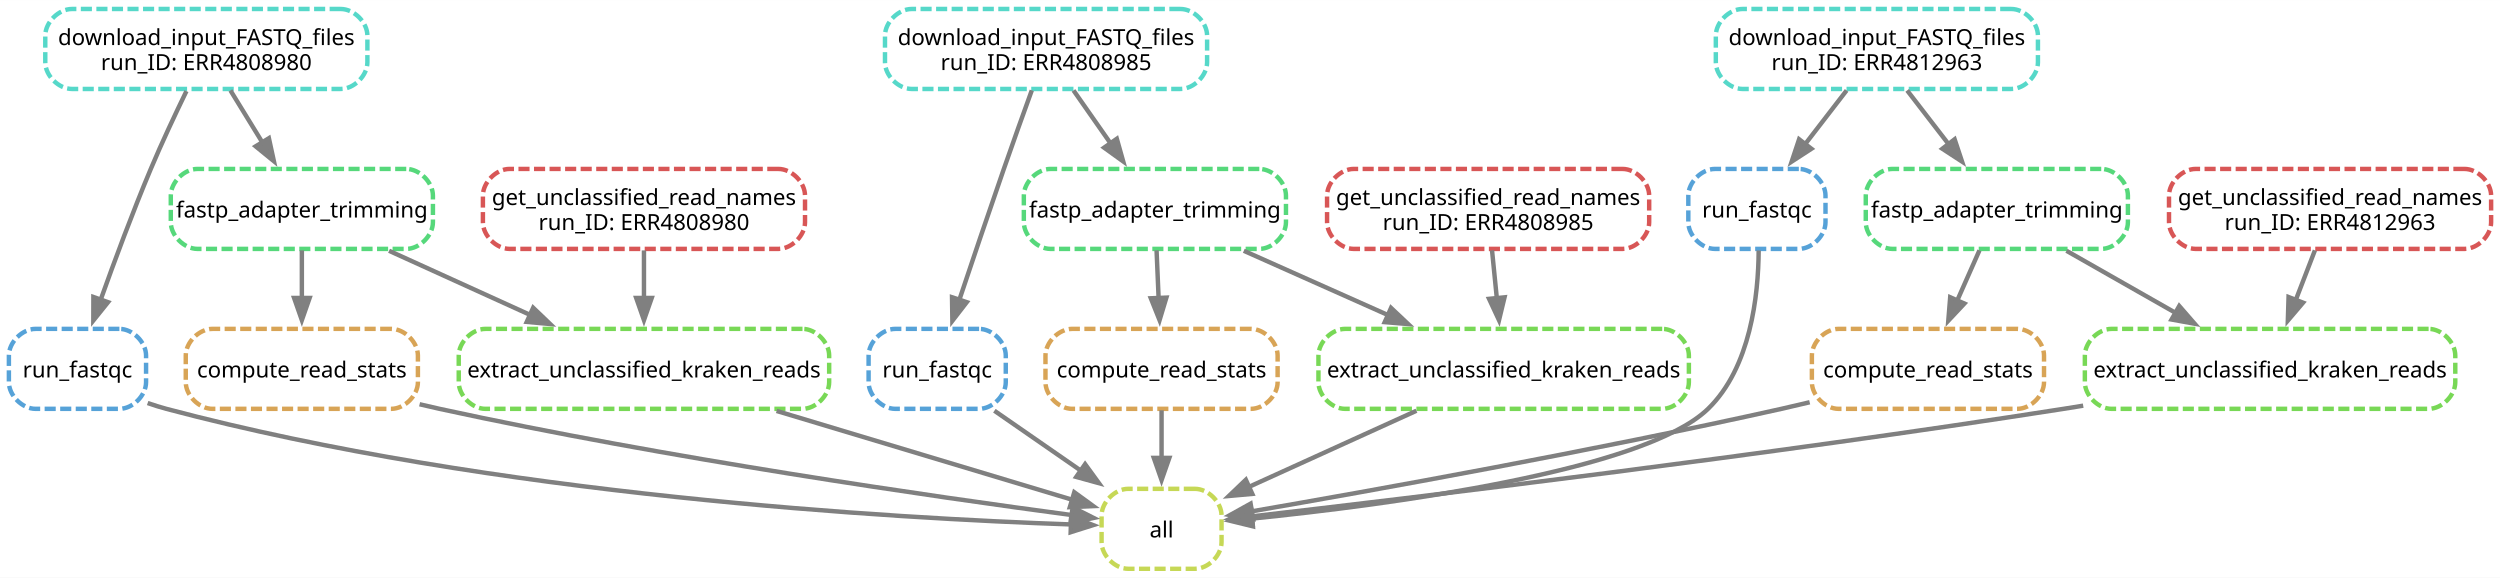
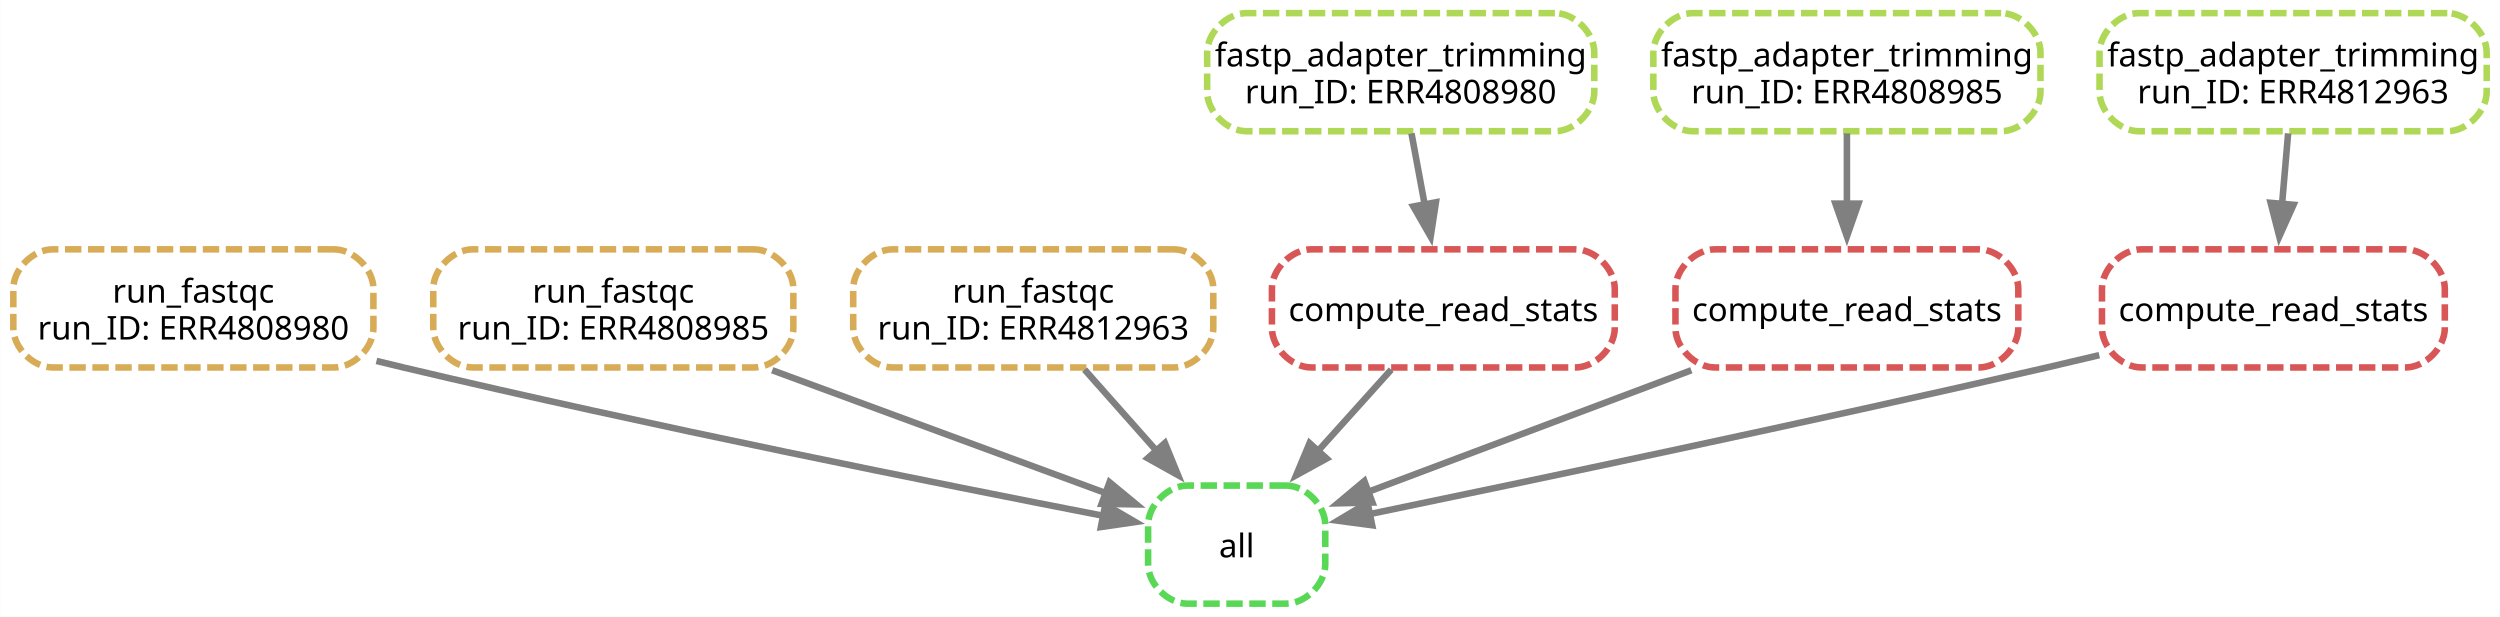
- <svg xmlns="http://www.w3.org/2000/svg" width="1125pt" height="260pt" viewBox="0.00 0.00 1125.38 260.00">
-   <g id="graph0" class="graph" transform="scale(1 1) rotate(0) translate(4 256)">
-     <polygon fill="white" stroke="none" points="-4,4 -4,-256 1121.38,-256 1121.38,4 -4,4" />
+ <svg xmlns="http://www.w3.org/2000/svg" width="762pt" height="188pt" viewBox="0.00 0.00 761.88 188.00">
+   <g id="graph0" class="graph" transform="scale(1 1) rotate(0) translate(4 184)">
+     <polygon fill="white" stroke="none" points="-4,4 -4,-184 757.88,-184 757.88,4 -4,4" />
    <g id="node1" class="node">
-       <path fill="none" stroke="#c6d856" stroke-width="2" stroke-dasharray="5,2" d="M533.88,-36C533.88,-36 503.88,-36 503.88,-36 497.88,-36 491.88,-30 491.88,-24 491.88,-24 491.88,-12 491.88,-12 491.88,-6 497.88,0 503.88,0 503.88,0 533.88,0 533.88,0 539.88,0 545.88,-6 545.88,-12 545.88,-12 545.88,-24 545.88,-24 545.88,-30 539.88,-36 533.88,-36" />
-       <text text-anchor="middle" x="518.88" y="-14.12" font-family="sans" font-size="10.00">all</text>
+       <path fill="none" stroke="#59d856" stroke-width="2" stroke-dasharray="5,2" d="M387.88,-36C387.88,-36 357.88,-36 357.88,-36 351.88,-36 345.88,-30 345.88,-24 345.88,-24 345.88,-12 345.88,-12 345.88,-6 351.88,0 357.88,0 357.88,0 387.88,0 387.88,0 393.88,0 399.88,-6 399.88,-12 399.88,-12 399.88,-24 399.88,-24 399.88,-30 393.88,-36 387.88,-36" />
+       <text text-anchor="middle" x="372.88" y="-14.12" font-family="sans" font-size="10.00">all</text>
    </g>
    <g id="node2" class="node">
-       <path fill="none" stroke="#56a2d8" stroke-width="2" stroke-dasharray="5,2" d="M49.75,-108C49.75,-108 12,-108 12,-108 6,-108 0,-102 0,-96 0,-96 0,-84 0,-84 0,-78 6,-72 12,-72 12,-72 49.75,-72 49.75,-72 55.75,-72 61.75,-78 61.75,-84 61.75,-84 61.75,-96 61.75,-96 61.75,-102 55.75,-108 49.75,-108" />
-       <text text-anchor="middle" x="30.88" y="-86.12" font-family="sans" font-size="10.00">run_fastqc</text>
+       <path fill="none" stroke="#d8ac56" stroke-width="2" stroke-dasharray="5,2" d="M97.75,-108C97.75,-108 12,-108 12,-108 6,-108 0,-102 0,-96 0,-96 0,-84 0,-84 0,-78 6,-72 12,-72 12,-72 97.75,-72 97.75,-72 103.75,-72 109.75,-78 109.75,-84 109.75,-84 109.75,-96 109.75,-96 109.75,-102 103.75,-108 97.75,-108" />
+       <text text-anchor="middle" x="54.88" y="-91.75" font-family="sans" font-size="10.00">run_fastqc</text>
+       <text text-anchor="middle" x="54.88" y="-80.5" font-family="sans" font-size="10.00">run_ID: ERR4808980</text>
    </g>
    <g id="edge1" class="edge">
-       <path fill="none" stroke="grey" stroke-width="2" d="M62.46,-74.62C65.27,-73.63 68.1,-72.74 70.88,-72 217.56,-33.01 398.88,-22.68 478.35,-19.96" />
-       <polygon fill="grey" stroke="grey" stroke-width="2" points="478.18,-23.47 488.07,-19.66 477.96,-16.47 478.18,-23.47" />
+       <path fill="none" stroke="grey" stroke-width="2" d="M110.68,-73.99C113.45,-73.3 116.19,-72.64 118.88,-72 193.92,-54.22 282.19,-36.52 332.43,-26.74" />
+       <polygon fill="grey" stroke="grey" stroke-width="2" points="332.83,-30.23 341.98,-24.89 331.5,-23.36 332.83,-30.23" />
    </g>
    <g id="node3" class="node">
-       <path fill="none" stroke="#56d8c9" stroke-width="2" stroke-dasharray="5,2" d="M149.38,-252C149.38,-252 28.38,-252 28.38,-252 22.38,-252 16.38,-246 16.38,-240 16.38,-240 16.38,-228 16.38,-228 16.38,-222 22.38,-216 28.38,-216 28.38,-216 149.38,-216 149.38,-216 155.38,-216 161.38,-222 161.38,-228 161.38,-228 161.38,-240 161.38,-240 161.38,-246 155.38,-252 149.38,-252" />
-       <text text-anchor="middle" x="88.88" y="-235.75" font-family="sans" font-size="10.00">download_input_FASTQ_files</text>
-       <text text-anchor="middle" x="88.88" y="-224.5" font-family="sans" font-size="10.00">run_ID: ERR4808980</text>
+       <path fill="none" stroke="#d8ac56" stroke-width="2" stroke-dasharray="5,2" d="M225.75,-108C225.75,-108 140,-108 140,-108 134,-108 128,-102 128,-96 128,-96 128,-84 128,-84 128,-78 134,-72 140,-72 140,-72 225.75,-72 225.75,-72 231.75,-72 237.75,-78 237.75,-84 237.75,-84 237.75,-96 237.75,-96 237.75,-102 231.75,-108 225.75,-108" />
+       <text text-anchor="middle" x="182.88" y="-91.75" font-family="sans" font-size="10.00">run_fastqc</text>
+       <text text-anchor="middle" x="182.88" y="-80.5" font-family="sans" font-size="10.00">run_ID: ERR4808985</text>
    </g>
-     <g id="edge10" class="edge">
-       <path fill="none" stroke="grey" stroke-width="2" d="M79.92,-215.02C74.98,-204.84 68.84,-191.82 63.88,-180 55.73,-160.63 47.52,-138.48 41.32,-121.12" />
-       <polygon fill="grey" stroke="grey" stroke-width="2" points="44.64,-120.02 38.01,-111.76 38.04,-122.35 44.64,-120.02" />
+     <g id="edge2" class="edge">
+       <path fill="none" stroke="grey" stroke-width="2" d="M231.31,-71.15C262.87,-59.53 303.53,-44.55 333.17,-33.63" />
+       <polygon fill="grey" stroke="grey" stroke-width="2" points="334.13,-37.01 342.3,-30.26 331.71,-30.44 334.13,-37.01" />
+     </g>
+     <g id="node4" class="node">
+       <path fill="none" stroke="#d8ac56" stroke-width="2" stroke-dasharray="5,2" d="M353.75,-108C353.75,-108 268,-108 268,-108 262,-108 256,-102 256,-96 256,-96 256,-84 256,-84 256,-78 262,-72 268,-72 268,-72 353.75,-72 353.75,-72 359.75,-72 365.75,-78 365.75,-84 365.75,-84 365.75,-96 365.75,-96 365.75,-102 359.75,-108 353.75,-108" />
+       <text text-anchor="middle" x="310.88" y="-91.75" font-family="sans" font-size="10.00">run_fastqc</text>
+       <text text-anchor="middle" x="310.88" y="-80.5" font-family="sans" font-size="10.00">run_ID: ERR4812963</text>
+     </g>
+     <g id="edge3" class="edge">
+       <path fill="none" stroke="grey" stroke-width="2" d="M326.52,-71.34C333.15,-63.85 341.04,-54.95 348.41,-46.63" />
+       <polygon fill="grey" stroke="grey" stroke-width="2" points="351,-48.97 355.01,-39.17 345.76,-44.33 351,-48.97" />
+     </g>
+     <g id="node5" class="node">
+       <path fill="none" stroke="#d85656" stroke-width="2" stroke-dasharray="5,2" d="M476.12,-108C476.12,-108 395.62,-108 395.62,-108 389.62,-108 383.62,-102 383.62,-96 383.62,-96 383.62,-84 383.62,-84 383.62,-78 389.62,-72 395.62,-72 395.62,-72 476.12,-72 476.12,-72 482.12,-72 488.12,-78 488.12,-84 488.12,-84 488.12,-96 488.12,-96 488.12,-102 482.12,-108 476.12,-108" />
+       <text text-anchor="middle" x="435.88" y="-86.12" font-family="sans" font-size="10.00">compute_read_stats</text>
+     </g>
+     <g id="edge4" class="edge">
+       <path fill="none" stroke="grey" stroke-width="2" d="M419.98,-71.34C413.17,-63.77 405.05,-54.75 397.49,-46.35" />
+       <polygon fill="grey" stroke="grey" stroke-width="2" points="400.3,-44.24 391.01,-39.15 395.1,-48.93 400.3,-44.24" />
+     </g>
+     <g id="node6" class="node">
+       <path fill="none" stroke="#afd856" stroke-width="2" stroke-dasharray="5,2" d="M469.88,-180C469.88,-180 375.88,-180 375.88,-180 369.88,-180 363.88,-174 363.88,-168 363.88,-168 363.88,-156 363.88,-156 363.88,-150 369.88,-144 375.88,-144 375.88,-144 469.88,-144 469.88,-144 475.88,-144 481.88,-150 481.88,-156 481.88,-156 481.88,-168 481.88,-168 481.88,-174 475.88,-180 469.88,-180" />
+       <text text-anchor="middle" x="422.88" y="-163.75" font-family="sans" font-size="10.00">fastp_adapter_trimming</text>
+       <text text-anchor="middle" x="422.88" y="-152.5" font-family="sans" font-size="10.00">run_ID: ERR4808980</text>
+     </g>
+     <g id="edge7" class="edge">
+       <path fill="none" stroke="grey" stroke-width="2" d="M426.16,-143.34C427.38,-136.75 428.8,-129.08 430.18,-121.67" />
+       <polygon fill="grey" stroke="grey" stroke-width="2" points="433.61,-122.35 432,-111.88 426.73,-121.07 433.61,-122.35" />
+     </g>
+     <g id="node7" class="node">
+       <path fill="none" stroke="#d85656" stroke-width="2" stroke-dasharray="5,2" d="M599.12,-108C599.12,-108 518.62,-108 518.62,-108 512.62,-108 506.62,-102 506.62,-96 506.62,-96 506.62,-84 506.62,-84 506.62,-78 512.62,-72 518.62,-72 518.62,-72 599.12,-72 599.12,-72 605.12,-72 611.12,-78 611.12,-84 611.12,-84 611.12,-96 611.12,-96 611.12,-102 605.12,-108 599.12,-108" />
+       <text text-anchor="middle" x="558.88" y="-86.12" font-family="sans" font-size="10.00">compute_read_stats</text>
+     </g>
+     <g id="edge5" class="edge">
+       <path fill="none" stroke="grey" stroke-width="2" d="M511.46,-71.15C480.99,-59.69 441.84,-44.96 412.93,-34.08" />
+       <polygon fill="grey" stroke="grey" stroke-width="2" points="414.26,-30.83 403.67,-30.59 411.79,-37.39 414.26,-30.83" />
+     </g>
+     <g id="node8" class="node">
+       <path fill="none" stroke="#afd856" stroke-width="2" stroke-dasharray="5,2" d="M605.88,-180C605.88,-180 511.88,-180 511.88,-180 505.88,-180 499.88,-174 499.88,-168 499.88,-168 499.88,-156 499.88,-156 499.88,-150 505.88,-144 511.88,-144 511.88,-144 605.88,-144 605.88,-144 611.88,-144 617.88,-150 617.88,-156 617.88,-156 617.88,-168 617.88,-168 617.88,-174 611.88,-180 605.88,-180" />
+       <text text-anchor="middle" x="558.88" y="-163.75" font-family="sans" font-size="10.00">fastp_adapter_trimming</text>
+       <text text-anchor="middle" x="558.88" y="-152.5" font-family="sans" font-size="10.00">run_ID: ERR4808985</text>
+     </g>
+     <g id="edge8" class="edge">
+       <path fill="none" stroke="grey" stroke-width="2" d="M558.88,-143.34C558.88,-136.75 558.88,-129.08 558.88,-121.67" />
+       <polygon fill="grey" stroke="grey" stroke-width="2" points="562.38,-121.93 558.88,-111.93 555.38,-121.93 562.38,-121.93" />
    </g>
    <g id="node9" class="node">
-       <path fill="none" stroke="#56d87b" stroke-width="2" stroke-dasharray="5,2" d="M178.88,-180C178.88,-180 84.88,-180 84.88,-180 78.88,-180 72.88,-174 72.88,-168 72.88,-168 72.88,-156 72.88,-156 72.88,-150 78.88,-144 84.88,-144 84.88,-144 178.88,-144 178.88,-144 184.88,-144 190.88,-150 190.88,-156 190.88,-156 190.88,-168 190.88,-168 190.88,-174 184.88,-180 178.88,-180" />
-       <text text-anchor="middle" x="131.88" y="-158.12" font-family="sans" font-size="10.00">fastp_adapter_trimming</text>
+       <path fill="none" stroke="#d85656" stroke-width="2" stroke-dasharray="5,2" d="M729.12,-108C729.12,-108 648.62,-108 648.62,-108 642.62,-108 636.62,-102 636.62,-96 636.62,-96 636.62,-84 636.62,-84 636.62,-78 642.62,-72 648.62,-72 648.62,-72 729.12,-72 729.12,-72 735.12,-72 741.12,-78 741.12,-84 741.12,-84 741.12,-96 741.12,-96 741.12,-102 735.12,-108 729.12,-108" />
+       <text text-anchor="middle" x="688.88" y="-86.12" font-family="sans" font-size="10.00">compute_read_stats</text>
    </g>
-     <g id="edge14" class="edge">
-       <path fill="none" stroke="grey" stroke-width="2" d="M99.73,-215.34C104.12,-208.18 109.31,-199.73 114.23,-191.73" />
-       <polygon fill="grey" stroke="grey" stroke-width="2" points="117.04,-193.83 119.29,-183.48 111.08,-190.17 117.04,-193.83" />
-     </g>
-     <g id="node4" class="node">
-       <path fill="none" stroke="#56a2d8" stroke-width="2" stroke-dasharray="5,2" d="M436.75,-108C436.75,-108 399,-108 399,-108 393,-108 387,-102 387,-96 387,-96 387,-84 387,-84 387,-78 393,-72 399,-72 399,-72 436.75,-72 436.75,-72 442.75,-72 448.75,-78 448.75,-84 448.75,-84 448.75,-96 448.75,-96 448.75,-102 442.75,-108 436.75,-108" />
-       <text text-anchor="middle" x="417.88" y="-86.12" font-family="sans" font-size="10.00">run_fastqc</text>
-     </g>
-     <g id="edge2" class="edge">
-       <path fill="none" stroke="grey" stroke-width="2" d="M443.62,-71.15C455.49,-62.93 469.79,-53.02 482.72,-44.06" />
-       <polygon fill="grey" stroke="grey" stroke-width="2" points="484.46,-47.11 490.69,-38.54 480.47,-41.36 484.46,-47.11" />
-     </g>
-     <g id="node5" class="node">
-       <path fill="none" stroke="#56d8c9" stroke-width="2" stroke-dasharray="5,2" d="M527.38,-252C527.38,-252 406.38,-252 406.38,-252 400.38,-252 394.38,-246 394.38,-240 394.38,-240 394.38,-228 394.38,-228 394.38,-222 400.38,-216 406.38,-216 406.38,-216 527.38,-216 527.38,-216 533.38,-216 539.38,-222 539.38,-228 539.38,-228 539.38,-240 539.38,-240 539.38,-246 533.38,-252 527.38,-252" />
-       <text text-anchor="middle" x="466.88" y="-235.75" font-family="sans" font-size="10.00">download_input_FASTQ_files</text>
-       <text text-anchor="middle" x="466.88" y="-224.5" font-family="sans" font-size="10.00">run_ID: ERR4808985</text>
-     </g>
-     <g id="edge11" class="edge">
-       <path fill="none" stroke="grey" stroke-width="2" d="M460.46,-215.36C456.73,-205.07 451.98,-191.82 447.88,-180 441.05,-160.36 433.58,-138.21 427.8,-120.92" />
-       <polygon fill="grey" stroke="grey" stroke-width="2" points="431.19,-120.02 424.71,-111.64 424.55,-122.23 431.19,-120.02" />
-     </g>
-     <g id="node11" class="node">
-       <path fill="none" stroke="#56d87b" stroke-width="2" stroke-dasharray="5,2" d="M562.88,-180C562.88,-180 468.88,-180 468.88,-180 462.88,-180 456.88,-174 456.88,-168 456.88,-168 456.88,-156 456.88,-156 456.88,-150 462.88,-144 468.88,-144 468.88,-144 562.88,-144 562.88,-144 568.88,-144 574.88,-150 574.88,-156 574.88,-156 574.88,-168 574.88,-168 574.88,-174 568.88,-180 562.88,-180" />
-       <text text-anchor="middle" x="515.88" y="-158.12" font-family="sans" font-size="10.00">fastp_adapter_trimming</text>
-     </g>
-     <g id="edge16" class="edge">
-       <path fill="none" stroke="grey" stroke-width="2" d="M479.24,-215.34C484.31,-208.1 490.3,-199.53 495.96,-191.45" />
-       <polygon fill="grey" stroke="grey" stroke-width="2" points="498.74,-193.58 501.61,-183.38 493.01,-189.57 498.74,-193.58" />
-     </g>
-     <g id="node6" class="node">
-       <path fill="none" stroke="#56a2d8" stroke-width="2" stroke-dasharray="5,2" d="M805.75,-180C805.75,-180 768,-180 768,-180 762,-180 756,-174 756,-168 756,-168 756,-156 756,-156 756,-150 762,-144 768,-144 768,-144 805.75,-144 805.75,-144 811.75,-144 817.75,-150 817.75,-156 817.75,-156 817.75,-168 817.75,-168 817.75,-174 811.75,-180 805.75,-180" />
-       <text text-anchor="middle" x="786.88" y="-158.12" font-family="sans" font-size="10.00">run_fastqc</text>
-     </g>
-     <g id="edge3" class="edge">
-       <path fill="none" stroke="grey" stroke-width="2" d="M787.67,-143.28C787.54,-123.13 784.07,-90.62 764.88,-72 736.03,-44.01 621.57,-28.88 559.46,-22.58" />
-       <polygon fill="grey" stroke="grey" stroke-width="2" points="560,-19.11 549.7,-21.63 559.32,-26.08 560,-19.11" />
-     </g>
-     <g id="node7" class="node">
-       <path fill="none" stroke="#56d8c9" stroke-width="2" stroke-dasharray="5,2" d="M901.38,-252C901.38,-252 780.38,-252 780.38,-252 774.38,-252 768.38,-246 768.38,-240 768.38,-240 768.38,-228 768.38,-228 768.38,-222 774.38,-216 780.38,-216 780.38,-216 901.38,-216 901.38,-216 907.38,-216 913.38,-222 913.38,-228 913.38,-228 913.38,-240 913.38,-240 913.38,-246 907.38,-252 901.38,-252" />
-       <text text-anchor="middle" x="840.88" y="-235.75" font-family="sans" font-size="10.00">download_input_FASTQ_files</text>
-       <text text-anchor="middle" x="840.88" y="-224.5" font-family="sans" font-size="10.00">run_ID: ERR4812963</text>
-     </g>
-     <g id="edge12" class="edge">
-       <path fill="none" stroke="grey" stroke-width="2" d="M827.25,-215.34C821.6,-208.01 814.91,-199.34 808.61,-191.18" />
-       <polygon fill="grey" stroke="grey" stroke-width="2" points="811.41,-189.08 802.53,-183.3 805.87,-193.35 811.41,-189.08" />
-     </g>
-     <g id="node13" class="node">
-       <path fill="none" stroke="#56d87b" stroke-width="2" stroke-dasharray="5,2" d="M941.88,-180C941.88,-180 847.88,-180 847.88,-180 841.88,-180 835.88,-174 835.88,-168 835.88,-168 835.88,-156 835.88,-156 835.88,-150 841.88,-144 847.88,-144 847.88,-144 941.88,-144 941.88,-144 947.88,-144 953.88,-150 953.88,-156 953.88,-156 953.88,-168 953.88,-168 953.88,-174 947.88,-180 941.88,-180" />
-       <text text-anchor="middle" x="894.88" y="-158.12" font-family="sans" font-size="10.00">fastp_adapter_trimming</text>
-     </g>
-     <g id="edge18" class="edge">
-       <path fill="none" stroke="grey" stroke-width="2" d="M854.5,-215.34C860.15,-208.01 866.84,-199.34 873.14,-191.18" />
-       <polygon fill="grey" stroke="grey" stroke-width="2" points="875.88,-193.35 879.22,-183.3 870.34,-189.08 875.88,-193.35" />
-     </g>
-     <g id="node8" class="node">
-       <path fill="none" stroke="#d8a456" stroke-width="2" stroke-dasharray="5,2" d="M172.12,-108C172.12,-108 91.62,-108 91.62,-108 85.62,-108 79.62,-102 79.62,-96 79.62,-96 79.62,-84 79.62,-84 79.62,-78 85.62,-72 91.62,-72 91.62,-72 172.12,-72 172.12,-72 178.12,-72 184.12,-78 184.12,-84 184.12,-84 184.12,-96 184.12,-96 184.12,-102 178.12,-108 172.12,-108" />
-       <text text-anchor="middle" x="131.88" y="-86.12" font-family="sans" font-size="10.00">compute_read_stats</text>
-     </g>
-     <g id="edge4" class="edge">
-       <path fill="none" stroke="grey" stroke-width="2" d="M184.88,-74.07C187.92,-73.34 190.93,-72.64 193.88,-72 295.61,-49.82 417.09,-32.37 478.73,-24.15" />
-       <polygon fill="grey" stroke="grey" stroke-width="2" points="478.84,-27.67 488.3,-22.89 477.92,-20.73 478.84,-27.67" />
-     </g>
-     <g id="edge13" class="edge">
-       <path fill="none" stroke="grey" stroke-width="2" d="M131.88,-143.34C131.88,-136.75 131.88,-129.08 131.88,-121.67" />
-       <polygon fill="grey" stroke="grey" stroke-width="2" points="135.38,-121.93 131.88,-111.93 128.38,-121.93 135.38,-121.93" />
-     </g>
-     <g id="node14" class="node">
-       <path fill="none" stroke="#78d856" stroke-width="2" stroke-dasharray="5,2" d="M357.25,-108C357.25,-108 214.5,-108 214.5,-108 208.5,-108 202.5,-102 202.5,-96 202.5,-96 202.5,-84 202.5,-84 202.5,-78 208.5,-72 214.5,-72 214.5,-72 357.25,-72 357.25,-72 363.25,-72 369.25,-78 369.25,-84 369.25,-84 369.25,-96 369.25,-96 369.25,-102 363.25,-108 357.25,-108" />
-       <text text-anchor="middle" x="285.88" y="-86.12" font-family="sans" font-size="10.00">extract_unclassified_kraken_reads</text>
-     </g>
-     <g id="edge19" class="edge">
-       <path fill="none" stroke="grey" stroke-width="2" d="M171.13,-143.15C190.43,-134.38 213.92,-123.71 234.61,-114.3" />
-       <polygon fill="grey" stroke="grey" stroke-width="2" points="236.01,-117.51 243.66,-110.19 233.11,-111.14 236.01,-117.51" />
+     <g id="edge6" class="edge">
+       <path fill="none" stroke="grey" stroke-width="2" d="M635.8,-75.75C630.42,-74.46 625.04,-73.19 619.88,-72 547.25,-55.27 462.22,-37.4 413.24,-27.27" />
+       <polygon fill="grey" stroke="grey" stroke-width="2" points="414.18,-23.89 403.68,-25.3 412.77,-30.75 414.18,-23.89" />
    </g>
    <g id="node10" class="node">
-       <path fill="none" stroke="#d8a456" stroke-width="2" stroke-dasharray="5,2" d="M559.12,-108C559.12,-108 478.62,-108 478.62,-108 472.62,-108 466.62,-102 466.62,-96 466.62,-96 466.62,-84 466.62,-84 466.62,-78 472.62,-72 478.62,-72 478.62,-72 559.12,-72 559.12,-72 565.12,-72 571.12,-78 571.12,-84 571.12,-84 571.12,-96 571.12,-96 571.12,-102 565.12,-108 559.12,-108" />
-       <text text-anchor="middle" x="518.88" y="-86.12" font-family="sans" font-size="10.00">compute_read_stats</text>
-     </g>
-     <g id="edge5" class="edge">
-       <path fill="none" stroke="grey" stroke-width="2" d="M518.88,-71.34C518.88,-64.75 518.88,-57.08 518.88,-49.67" />
-       <polygon fill="grey" stroke="grey" stroke-width="2" points="522.38,-49.93 518.88,-39.93 515.38,-49.93 522.38,-49.93" />
-     </g>
-     <g id="edge15" class="edge">
-       <path fill="none" stroke="grey" stroke-width="2" d="M516.63,-143.34C516.91,-136.75 517.24,-129.08 517.56,-121.67" />
-       <polygon fill="grey" stroke="grey" stroke-width="2" points="521.05,-122.07 517.98,-111.93 514.05,-121.77 521.05,-122.07" />
-     </g>
-     <g id="node16" class="node">
-       <path fill="none" stroke="#78d856" stroke-width="2" stroke-dasharray="5,2" d="M744.25,-108C744.25,-108 601.5,-108 601.5,-108 595.5,-108 589.5,-102 589.5,-96 589.5,-96 589.5,-84 589.5,-84 589.5,-78 595.5,-72 601.5,-72 601.5,-72 744.25,-72 744.25,-72 750.25,-72 756.25,-78 756.25,-84 756.25,-84 756.25,-96 756.25,-96 756.25,-102 750.25,-108 744.25,-108" />
-       <text text-anchor="middle" x="672.88" y="-86.12" font-family="sans" font-size="10.00">extract_unclassified_kraken_reads</text>
-     </g>
-     <g id="edge21" class="edge">
-       <path fill="none" stroke="grey" stroke-width="2" d="M555.9,-143.15C575.66,-134.34 599.74,-123.61 620.91,-114.17" />
-       <polygon fill="grey" stroke="grey" stroke-width="2" points="622.18,-117.44 629.89,-110.17 619.33,-111.04 622.18,-117.44" />
-     </g>
-     <g id="node12" class="node">
-       <path fill="none" stroke="#d8a456" stroke-width="2" stroke-dasharray="5,2" d="M904.12,-108C904.12,-108 823.62,-108 823.62,-108 817.62,-108 811.62,-102 811.62,-96 811.62,-96 811.62,-84 811.62,-84 811.62,-78 817.62,-72 823.62,-72 823.62,-72 904.12,-72 904.12,-72 910.12,-72 916.12,-78 916.12,-84 916.12,-84 916.12,-96 916.12,-96 916.12,-102 910.12,-108 904.12,-108" />
-       <text text-anchor="middle" x="863.88" y="-86.12" font-family="sans" font-size="10.00">compute_read_stats</text>
-     </g>
-     <g id="edge6" class="edge">
-       <path fill="none" stroke="grey" stroke-width="2" d="M810.63,-74.97C806.33,-73.93 802.03,-72.93 797.88,-72 713.42,-53.12 613.61,-35.21 559.21,-25.82" />
-       <polygon fill="grey" stroke="grey" stroke-width="2" points="560.15,-22.43 549.7,-24.19 558.96,-29.33 560.15,-22.43" />
-     </g>
-     <g id="edge17" class="edge">
-       <path fill="none" stroke="grey" stroke-width="2" d="M887.05,-143.34C883.99,-136.43 880.4,-128.31 876.96,-120.56" />
-       <polygon fill="grey" stroke="grey" stroke-width="2" points="880.28,-119.4 873.03,-111.67 873.88,-122.23 880.28,-119.4" />
-     </g>
-     <g id="node18" class="node">
-       <path fill="none" stroke="#78d856" stroke-width="2" stroke-dasharray="5,2" d="M1089.25,-108C1089.25,-108 946.5,-108 946.5,-108 940.5,-108 934.5,-102 934.5,-96 934.5,-96 934.5,-84 934.5,-84 934.5,-78 940.5,-72 946.5,-72 946.5,-72 1089.25,-72 1089.25,-72 1095.25,-72 1101.25,-78 1101.25,-84 1101.25,-84 1101.25,-96 1101.25,-96 1101.25,-102 1095.25,-108 1089.25,-108" />
-       <text text-anchor="middle" x="1017.88" y="-86.12" font-family="sans" font-size="10.00">extract_unclassified_kraken_reads</text>
-     </g>
-     <g id="edge23" class="edge">
-       <path fill="none" stroke="grey" stroke-width="2" d="M926.23,-143.15C941.12,-134.68 959.15,-124.42 975.26,-115.25" />
-       <polygon fill="grey" stroke="grey" stroke-width="2" points="976.99,-118.3 983.95,-110.31 973.52,-112.21 976.99,-118.3" />
-     </g>
-     <g id="edge7" class="edge">
-       <path fill="none" stroke="grey" stroke-width="2" d="M345.58,-71.06C387.43,-58.49 442.23,-42.03 478.9,-31.01" />
-       <polygon fill="grey" stroke="grey" stroke-width="2" points="479.59,-34.46 488.16,-28.23 477.58,-27.75 479.59,-34.46" />
-     </g>
-     <g id="node15" class="node">
-       <path fill="none" stroke="#d85656" stroke-width="2" stroke-dasharray="5,2" d="M346.38,-180C346.38,-180 225.38,-180 225.38,-180 219.38,-180 213.38,-174 213.38,-168 213.38,-168 213.38,-156 213.38,-156 213.38,-150 219.38,-144 225.38,-144 225.38,-144 346.38,-144 346.38,-144 352.38,-144 358.38,-150 358.38,-156 358.38,-156 358.38,-168 358.38,-168 358.38,-174 352.38,-180 346.38,-180" />
-       <text text-anchor="middle" x="285.88" y="-163.75" font-family="sans" font-size="10.00">get_unclassified_read_names</text>
-       <text text-anchor="middle" x="285.88" y="-152.5" font-family="sans" font-size="10.00">run_ID: ERR4808980</text>
-     </g>
-     <g id="edge20" class="edge">
-       <path fill="none" stroke="grey" stroke-width="2" d="M285.88,-143.34C285.88,-136.75 285.88,-129.08 285.88,-121.67" />
-       <polygon fill="grey" stroke="grey" stroke-width="2" points="289.38,-121.93 285.88,-111.93 282.38,-121.93 289.38,-121.93" />
-     </g>
-     <g id="edge8" class="edge">
-       <path fill="none" stroke="grey" stroke-width="2" d="M633.62,-71.15C610.5,-60.65 581.36,-47.4 558.23,-36.89" />
-       <polygon fill="grey" stroke="grey" stroke-width="2" points="559.72,-33.72 549.16,-32.77 556.82,-40.09 559.72,-33.72" />
-     </g>
-     <g id="node17" class="node">
-       <path fill="none" stroke="#d85656" stroke-width="2" stroke-dasharray="5,2" d="M726.38,-180C726.38,-180 605.38,-180 605.38,-180 599.38,-180 593.38,-174 593.38,-168 593.38,-168 593.38,-156 593.38,-156 593.38,-150 599.38,-144 605.38,-144 605.38,-144 726.38,-144 726.38,-144 732.38,-144 738.38,-150 738.38,-156 738.38,-156 738.38,-168 738.38,-168 738.38,-174 732.38,-180 726.38,-180" />
-       <text text-anchor="middle" x="665.88" y="-163.75" font-family="sans" font-size="10.00">get_unclassified_read_names</text>
-       <text text-anchor="middle" x="665.88" y="-152.5" font-family="sans" font-size="10.00">run_ID: ERR4808985</text>
-     </g>
-     <g id="edge22" class="edge">
-       <path fill="none" stroke="grey" stroke-width="2" d="M667.64,-143.34C668.3,-136.75 669.07,-129.08 669.81,-121.67" />
-       <polygon fill="grey" stroke="grey" stroke-width="2" points="673.27,-122.21 670.78,-111.91 666.31,-121.52 673.27,-122.21" />
+       <path fill="none" stroke="#afd856" stroke-width="2" stroke-dasharray="5,2" d="M741.88,-180C741.88,-180 647.88,-180 647.88,-180 641.88,-180 635.88,-174 635.88,-168 635.88,-168 635.88,-156 635.88,-156 635.88,-150 641.88,-144 647.88,-144 647.88,-144 741.88,-144 741.88,-144 747.88,-144 753.88,-150 753.88,-156 753.88,-156 753.88,-168 753.88,-168 753.88,-174 747.88,-180 741.88,-180" />
+       <text text-anchor="middle" x="694.88" y="-163.75" font-family="sans" font-size="10.00">fastp_adapter_trimming</text>
+       <text text-anchor="middle" x="694.88" y="-152.5" font-family="sans" font-size="10.00">run_ID: ERR4812963</text>
    </g>
    <g id="edge9" class="edge">
-       <path fill="none" stroke="grey" stroke-width="2" d="M933.76,-73.43C930.76,-72.93 927.79,-72.46 924.88,-72 791.33,-51.09 632.16,-32 559.12,-23.56" />
-       <polygon fill="grey" stroke="grey" stroke-width="2" points="559.85,-20.13 549.52,-22.46 559.05,-27.08 559.85,-20.13" />
-     </g>
-     <g id="node19" class="node">
-       <path fill="none" stroke="#d85656" stroke-width="2" stroke-dasharray="5,2" d="M1105.38,-180C1105.38,-180 984.38,-180 984.38,-180 978.38,-180 972.38,-174 972.38,-168 972.38,-168 972.38,-156 972.38,-156 972.38,-150 978.38,-144 984.38,-144 984.38,-144 1105.38,-144 1105.38,-144 1111.38,-144 1117.38,-150 1117.38,-156 1117.38,-156 1117.38,-168 1117.38,-168 1117.38,-174 1111.38,-180 1105.38,-180" />
-       <text text-anchor="middle" x="1044.88" y="-163.75" font-family="sans" font-size="10.00">get_unclassified_read_names</text>
-       <text text-anchor="middle" x="1044.88" y="-152.5" font-family="sans" font-size="10.00">run_ID: ERR4812963</text>
-     </g>
-     <g id="edge24" class="edge">
-       <path fill="none" stroke="grey" stroke-width="2" d="M1038.06,-143.34C1035.43,-136.51 1032.34,-128.5 1029.38,-120.83" />
-       <polygon fill="grey" stroke="grey" stroke-width="2" points="1032.73,-119.8 1025.87,-111.73 1026.2,-122.32 1032.73,-119.8" />
+       <path fill="none" stroke="grey" stroke-width="2" d="M693.36,-143.34C692.8,-136.75 692.14,-129.08 691.5,-121.67" />
+       <polygon fill="grey" stroke="grey" stroke-width="2" points="695.01,-121.58 690.67,-111.92 688.03,-122.18 695.01,-121.58" />
    </g>
  </g>
</svg>
